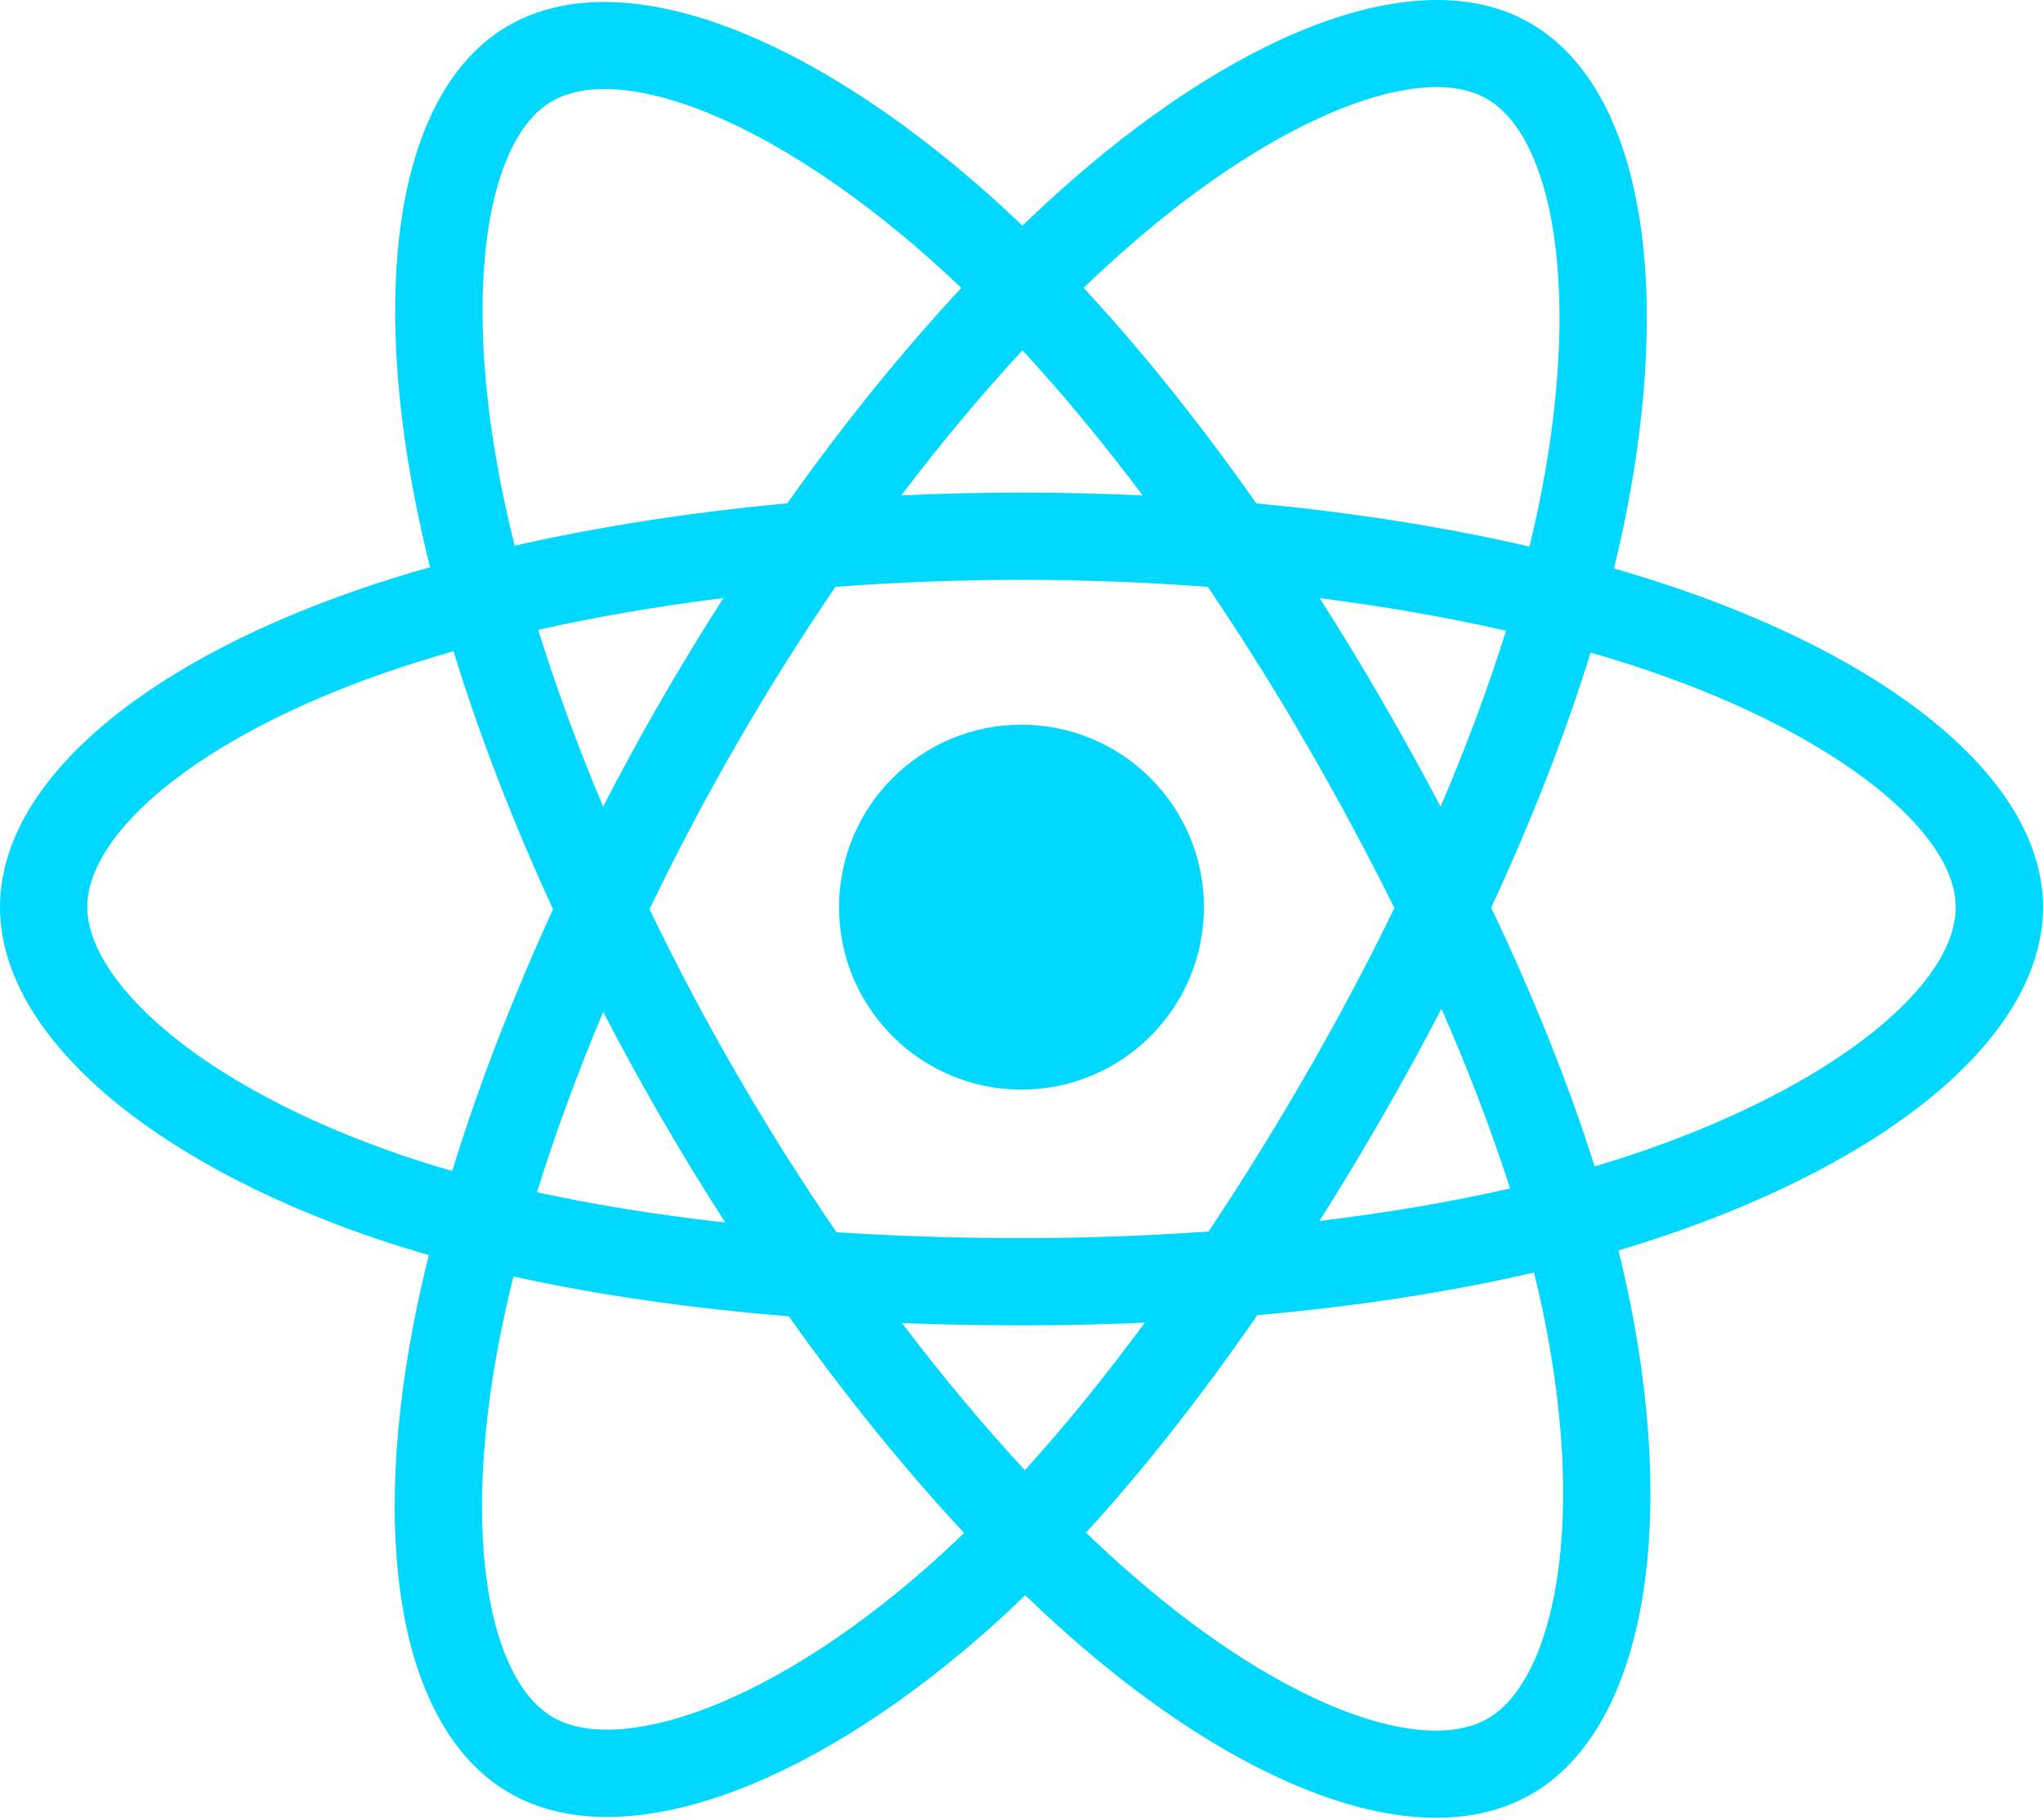
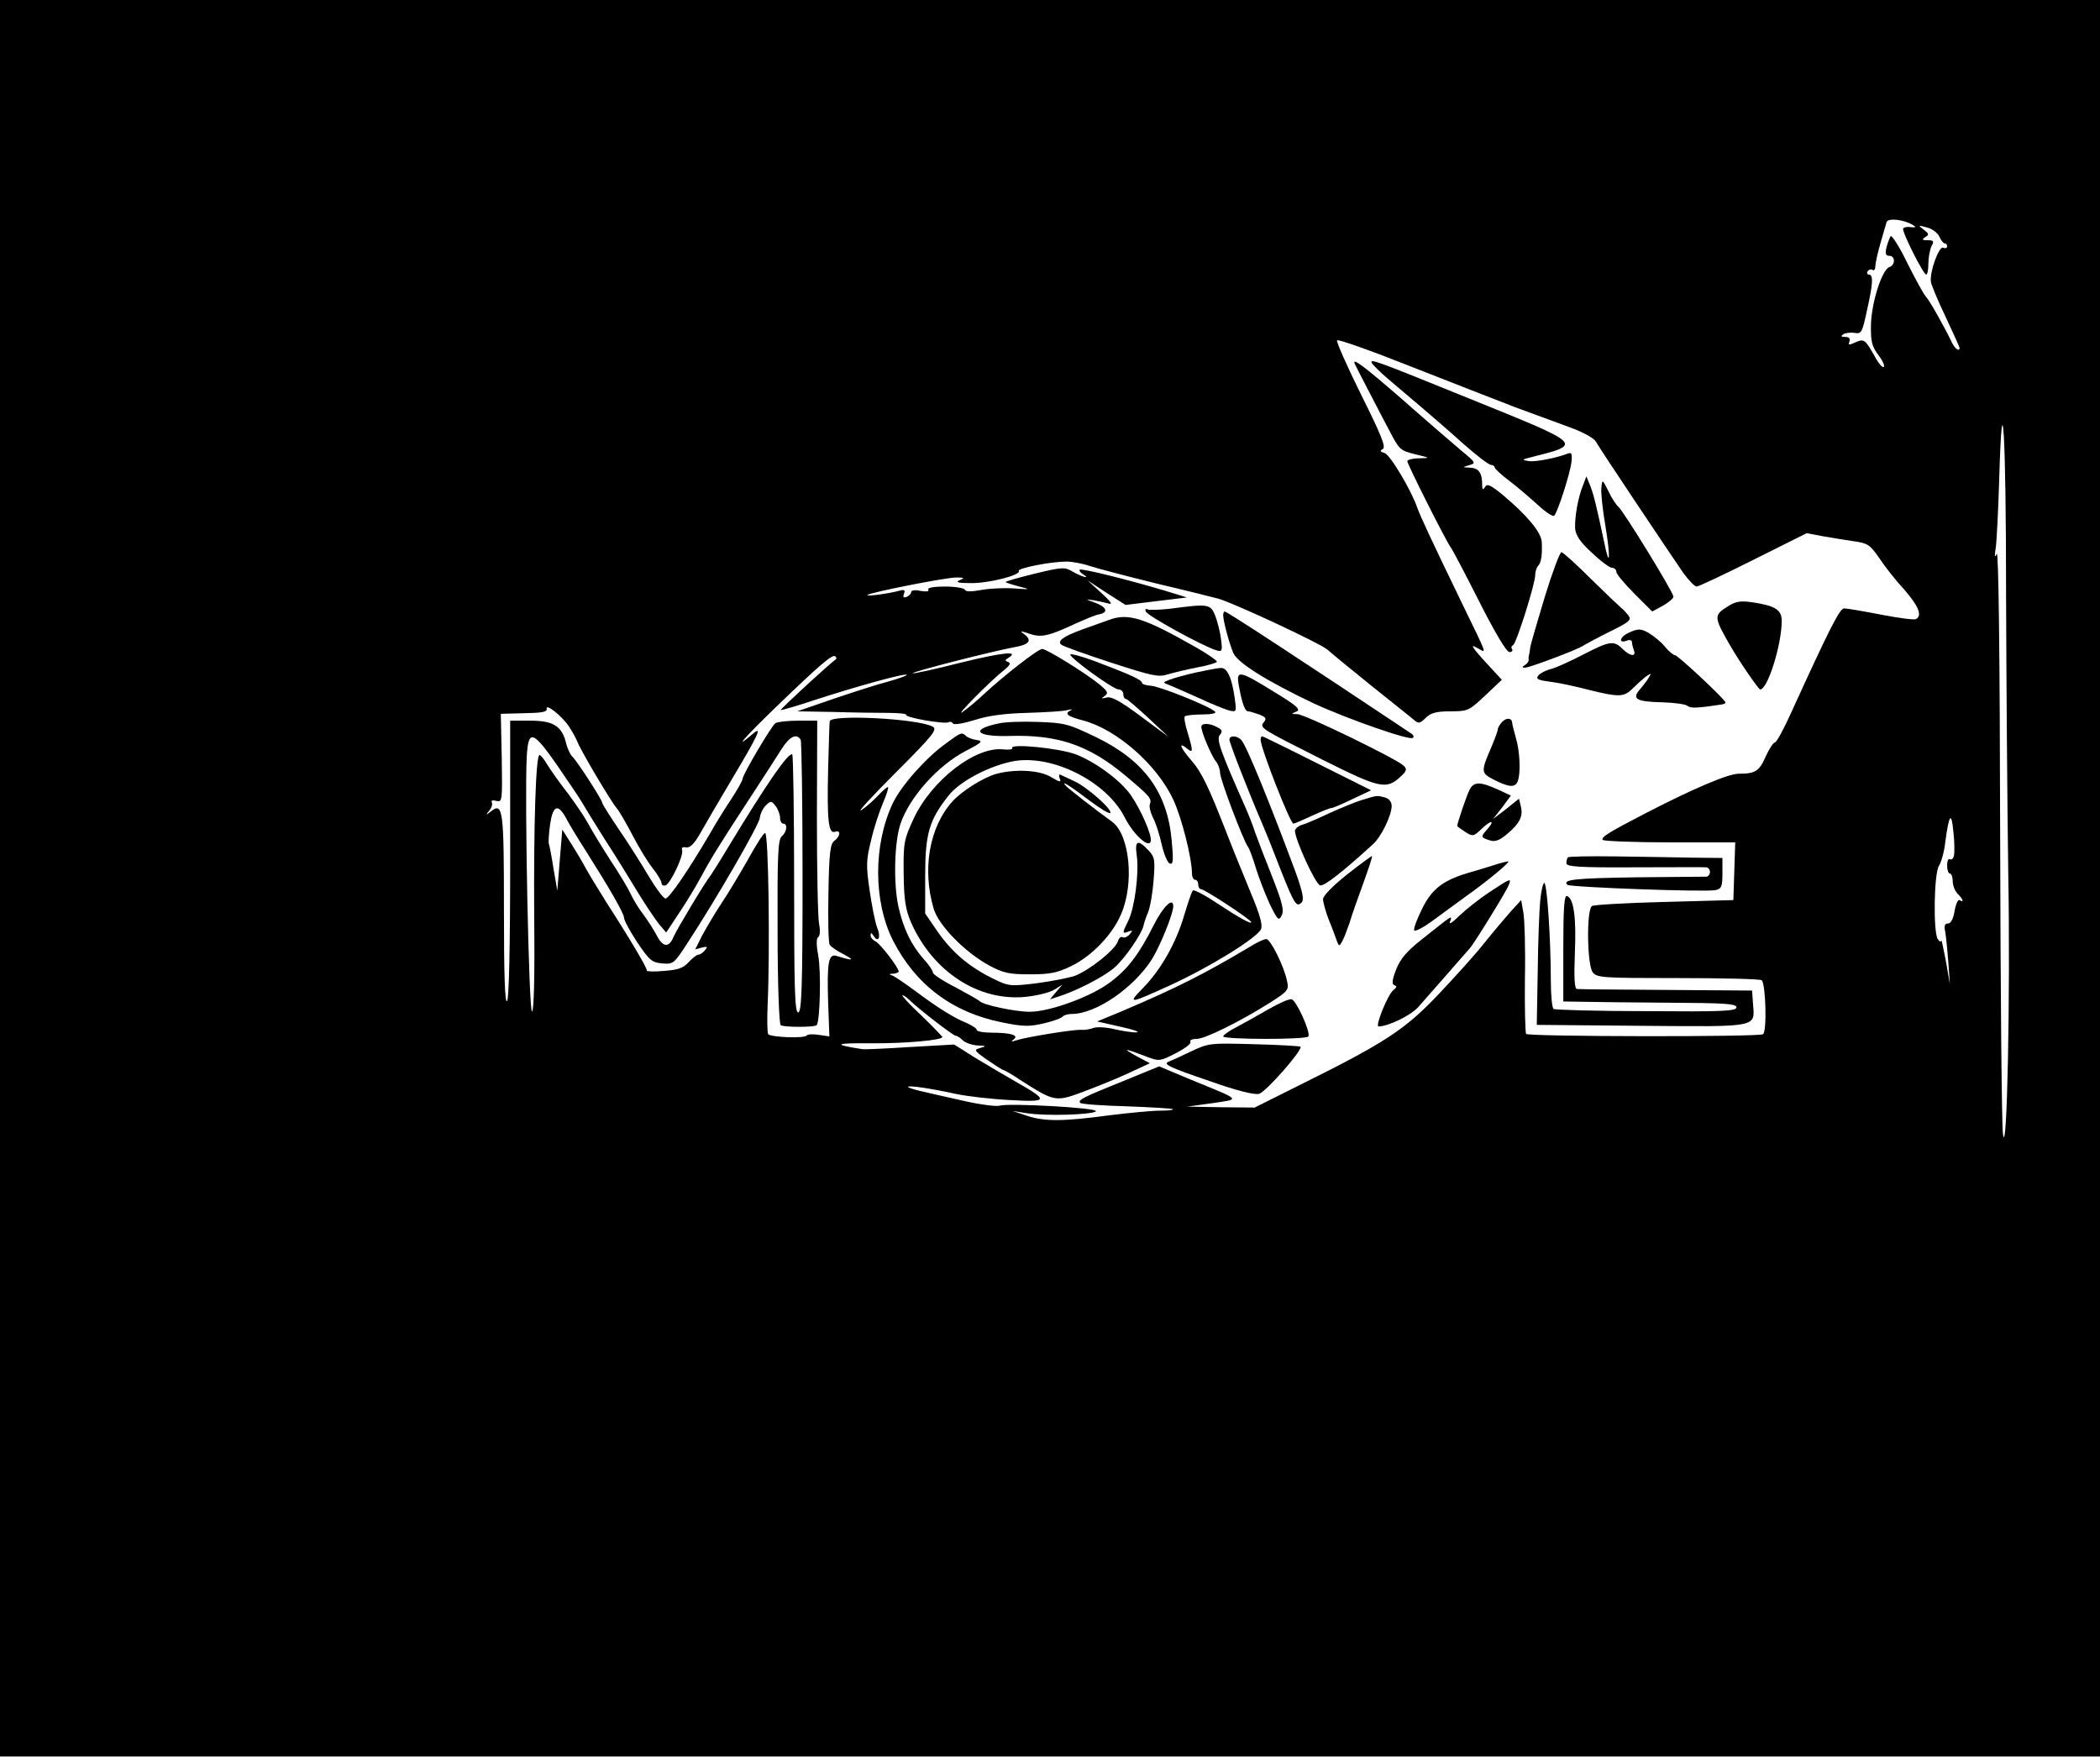
- <svg xmlns="http://www.w3.org/2000/svg" aria-hidden="true" role="img" class="iconify iconify--logos" width="35.93" height="32" preserveAspectRatio="xMidYMid meet" viewBox="0 0 256 228">
-   <path fill="#00D8FF" d="M210.483 73.824a171.49 171.49 0 0 0-8.24-2.597c.465-1.9.893-3.777 1.273-5.621c6.238-30.281 2.16-54.676-11.769-62.708c-13.355-7.7-35.196.329-57.254 19.526a171.23 171.23 0 0 0-6.375 5.848a155.866 155.866 0 0 0-4.241-3.917C100.759 3.829 77.587-4.822 63.673 3.233C50.33 10.957 46.379 33.89 51.995 62.588a170.974 170.974 0 0 0 1.892 8.48c-3.28.932-6.445 1.924-9.474 2.98C17.309 83.498 0 98.307 0 113.668c0 15.865 18.582 31.778 46.812 41.427a145.52 145.52 0 0 0 6.921 2.165a167.467 167.467 0 0 0-2.01 9.138c-5.354 28.2-1.173 50.591 12.134 58.266c13.744 7.926 36.812-.22 59.273-19.855a145.567 145.567 0 0 0 5.342-4.923a168.064 168.064 0 0 0 6.92 6.314c21.758 18.722 43.246 26.282 56.54 18.586c13.731-7.949 18.194-32.003 12.4-61.268a145.016 145.016 0 0 0-1.535-6.842c1.62-.48 3.21-.974 4.76-1.488c29.348-9.723 48.443-25.443 48.443-41.52c0-15.417-17.868-30.326-45.517-39.844Zm-6.365 70.984c-1.4.463-2.836.91-4.3 1.345c-3.24-10.257-7.612-21.163-12.963-32.432c5.106-11 9.31-21.767 12.459-31.957c2.619.758 5.16 1.557 7.61 2.4c23.69 8.156 38.14 20.213 38.14 29.504c0 9.896-15.606 22.743-40.946 31.14Zm-10.514 20.834c2.562 12.94 2.927 24.64 1.23 33.787c-1.524 8.219-4.59 13.698-8.382 15.893c-8.067 4.67-25.32-1.4-43.927-17.412a156.726 156.726 0 0 1-6.437-5.87c7.214-7.889 14.423-17.06 21.459-27.246c12.376-1.098 24.068-2.894 34.671-5.345a134.17 134.17 0 0 1 1.386 6.193ZM87.276 214.515c-7.882 2.783-14.16 2.863-17.955.675c-8.075-4.657-11.432-22.636-6.853-46.752a156.923 156.923 0 0 1 1.869-8.499c10.486 2.32 22.093 3.988 34.498 4.994c7.084 9.967 14.501 19.128 21.976 27.15a134.668 134.668 0 0 1-4.877 4.492c-9.933 8.682-19.886 14.842-28.658 17.94ZM50.35 144.747c-12.483-4.267-22.792-9.812-29.858-15.863c-6.35-5.437-9.555-10.836-9.555-15.216c0-9.322 13.897-21.212 37.076-29.293c2.813-.98 5.757-1.905 8.812-2.773c3.204 10.42 7.406 21.315 12.477 32.332c-5.137 11.18-9.399 22.249-12.634 32.792a134.718 134.718 0 0 1-6.318-1.979Zm12.378-84.26c-4.811-24.587-1.616-43.134 6.425-47.789c8.564-4.958 27.502 2.111 47.463 19.835a144.318 144.318 0 0 1 3.841 3.545c-7.438 7.987-14.787 17.08-21.808 26.988c-12.04 1.116-23.565 2.908-34.161 5.309a160.342 160.342 0 0 1-1.76-7.887Zm110.427 27.268a347.8 347.8 0 0 0-7.785-12.803c8.168 1.033 15.994 2.404 23.343 4.08c-2.206 7.072-4.956 14.465-8.193 22.045a381.151 381.151 0 0 0-7.365-13.322Zm-45.032-43.861c5.044 5.465 10.096 11.566 15.065 18.186a322.04 322.04 0 0 0-30.257-.006c4.974-6.559 10.069-12.652 15.192-18.18ZM82.802 87.83a323.167 323.167 0 0 0-7.227 13.238c-3.184-7.553-5.909-14.98-8.134-22.152c7.304-1.634 15.093-2.97 23.209-3.984a321.524 321.524 0 0 0-7.848 12.897Zm8.081 65.352c-8.385-.936-16.291-2.203-23.593-3.793c2.26-7.3 5.045-14.885 8.298-22.6a321.187 321.187 0 0 0 7.257 13.246c2.594 4.48 5.28 8.868 8.038 13.147Zm37.542 31.03c-5.184-5.592-10.354-11.779-15.403-18.433c4.902.192 9.899.29 14.978.29c5.218 0 10.376-.117 15.453-.343c-4.985 6.774-10.018 12.97-15.028 18.486Zm52.198-57.817c3.422 7.8 6.306 15.345 8.596 22.52c-7.422 1.694-15.436 3.058-23.88 4.071a382.417 382.417 0 0 0 7.859-13.026a347.403 347.403 0 0 0 7.425-13.565Zm-16.898 8.101a358.557 358.557 0 0 1-12.281 19.815a329.4 329.4 0 0 1-23.444.823c-7.967 0-15.716-.248-23.178-.732a310.202 310.202 0 0 1-12.513-19.846h.001a307.41 307.41 0 0 1-10.923-20.627a310.278 310.278 0 0 1 10.89-20.637l-.001.001a307.318 307.318 0 0 1 12.413-19.761c7.613-.576 15.42-.876 23.31-.876H128c7.926 0 15.743.303 23.354.883a329.357 329.357 0 0 1 12.335 19.695a358.489 358.489 0 0 1 11.036 20.54a329.472 329.472 0 0 1-11 20.722Zm22.56-122.124c8.572 4.944 11.906 24.881 6.52 51.026c-.344 1.668-.73 3.367-1.15 5.09c-10.622-2.452-22.155-4.275-34.23-5.408c-7.034-10.017-14.323-19.124-21.64-27.008a160.789 160.789 0 0 1 5.888-5.4c18.9-16.447 36.564-22.941 44.612-18.3ZM128 90.808c12.625 0 22.86 10.235 22.86 22.86s-10.235 22.86-22.86 22.86s-22.86-10.235-22.86-22.86s10.235-22.86 22.86-22.86Z" />
+ <svg xmlns="http://www.w3.org/2000/svg" version="1.0" width="673pt" height="563pt" viewBox="0 0 673 563" preserveAspectRatio="xMidYMid meet">
+   <g transform="translate(0,563) scale(0.1,-0.1)" fill="#000000" stroke="none">
+     <path d="M0 2815 l0 -2815 3365 0 3365 0 0 2815 0 2815 -3365 0 -3365 0 0 -2815z m6130 2094 c12 -7 10 -9 -7 -7 -12 2 -23 -1 -24 -5 -3 -12 65 -147 74 -147 4 0 7 16 7 36 0 19 5 44 10 55 9 16 7 19 -12 19 -18 0 -20 2 -8 10 13 8 12 11 -5 24 -19 14 -18 15 10 7 17 -4 34 -17 40 -29 5 -12 13 -22 17 -22 5 0 8 -4 8 -10 0 -5 -6 -7 -13 -4 -13 5 -43 -76 -39 -109 1 -9 22 -60 47 -112 25 -53 45 -98 45 -100 0 -14 -16 -2 -25 18 -22 46 -70 132 -82 145 -7 7 -34 56 -60 108 -25 52 -50 91 -54 87 -3 -5 -9 -20 -13 -35 -5 -21 -3 -28 9 -28 19 0 20 -29 0 -36 -24 -9 -57 -113 -59 -184 -1 -55 3 -70 23 -97 14 -18 22 -36 18 -39 -3 -4 -14 8 -24 25 -36 64 -38 66 -66 54 -22 -10 -25 -10 -20 2 3 10 -1 15 -13 15 -14 0 -16 2 -6 9 7 4 23 6 36 4 21 -4 24 1 39 71 20 89 21 116 6 116 -5 0 -7 5 -4 10 4 6 11 8 16 5 5 -4 9 2 9 11 0 9 7 42 16 73 9 31 18 62 20 69 4 14 54 9 84 -9z m-1275 -584 c55 -20 133 -49 174 -64 42 -15 79 -35 85 -46 12 -22 236 -357 281 -422 17 -23 35 -42 42 -43 7 0 89 39 183 86 l170 85 53 -10 c28 -5 73 -12 99 -16 43 -6 51 -11 80 -53 17 -26 53 -72 80 -101 46 -53 59 -83 39 -95 -5 -4 -56 3 -113 14 -57 11 -110 20 -118 20 -14 0 -46 -63 -171 -337 -23 -51 -46 -93 -51 -93 -5 0 -18 -20 -29 -44 -21 -48 -33 -56 -87 -56 -34 0 -148 -49 -297 -126 -118 -61 -144 -77 -139 -86 3 -4 100 -8 215 -8 l210 0 -3 -92 -3 -93 -221 -6 c-121 -3 -226 -9 -232 -13 -18 -11 -16 -187 2 -212 14 -18 29 -19 274 -19 143 0 264 -3 268 -7 13 -14 17 -165 4 -173 -15 -9 -750 -8 -759 1 -3 3 -5 83 -4 177 2 95 -1 190 -5 212 l-7 40 -32 -35 c-17 -19 -55 -64 -84 -100 -28 -36 -95 -110 -148 -166 -107 -113 -170 -155 -438 -288 l-152 -76 -108 1 -108 2 80 11 c91 14 98 7 -70 76 l-100 42 -115 -47 c-129 -52 -147 -61 -138 -70 3 -4 71 -9 149 -11 79 -3 145 -7 148 -9 2 -3 -16 -5 -42 -5 -25 0 -99 -7 -163 -15 -148 -20 -207 -20 -264 -1 l-45 15 45 -7 c62 -10 211 -5 222 6 11 11 -279 27 -309 18 -10 -3 -59 3 -108 14 -50 11 -111 25 -137 31 -27 6 -48 13 -48 15 0 6 70 -4 152 -22 37 -8 116 -17 175 -20 124 -7 125 -2 18 59 -33 19 -91 53 -129 76 l-68 43 -142 -8 c-77 -5 -145 -8 -151 -7 -98 15 -92 20 25 19 110 -1 230 10 230 20 0 2 -30 33 -67 69 -38 35 -65 65 -61 65 4 0 13 -6 20 -13 29 -29 143 -117 151 -117 5 0 15 -7 23 -15 9 -8 30 -15 47 -16 28 -1 29 -2 9 -8 -22 -6 -21 -8 23 -39 25 -17 48 -32 51 -32 3 0 31 -16 62 -37 101 -64 106 -65 192 -33 42 16 108 42 146 60 l69 32 -45 24 c-45 25 -38 25 35 -3 39 -15 42 -15 93 11 29 15 50 31 47 36 -3 6 5 10 20 10 27 0 140 56 238 118 53 34 58 39 52 66 -9 47 -53 136 -67 136 -7 0 -31 -11 -53 -25 -144 -86 -233 -131 -409 -206 l-80 -33 75 -17 c41 -9 64 -17 52 -18 -12 -1 -44 4 -71 10 -28 7 -58 8 -68 4 -11 -4 -28 -7 -39 -6 -22 2 -177 -23 -210 -34 -14 -5 -16 -4 -7 3 19 13 -7 22 -69 22 -27 0 -49 4 -49 9 0 5 -15 14 -32 22 -41 16 -96 51 -168 105 -30 22 -62 44 -70 47 -12 4 -11 6 3 6 9 1 17 4 17 7 0 13 -61 92 -75 97 -8 4 -15 12 -15 19 0 9 3 9 10 -2 15 -24 24 -3 11 27 -6 15 -17 69 -24 119 -12 81 -11 98 5 162 9 40 27 93 38 119 11 25 18 48 16 50 -2 2 -16 -10 -32 -27 -16 -17 -40 -38 -54 -47 -14 -8 36 46 111 121 120 120 134 138 118 147 -49 26 -328 40 -330 17 -1 -7 -3 -76 -5 -153 -4 -164 1 -209 22 -201 19 7 18 -14 -2 -29 -13 -9 -17 -38 -19 -166 -2 -86 0 -161 4 -167 4 -7 25 -21 47 -32 35 -19 27 -20 -25 -4 -26 8 -31 -21 -27 -150 l4 -108 -34 5 c-18 3 -36 2 -39 -2 -5 -10 -113 -6 -123 4 -3 3 -4 45 -2 93 8 176 3 552 -8 552 -5 0 -29 -38 -55 -85 -26 -46 -65 -111 -86 -142 -21 -32 -48 -78 -61 -102 l-22 -44 22 6 c17 4 19 3 9 -9 -6 -8 -16 -14 -21 -14 -5 0 -19 -11 -31 -24 -17 -19 -35 -25 -79 -28 -31 -3 -56 -2 -55 1 2 7 -58 108 -128 216 -24 39 -54 87 -65 107 -11 21 -33 58 -49 83 l-29 46 -8 -98 -8 -98 -12 70 c-6 39 -13 75 -15 80 -2 6 0 34 4 63 9 61 25 67 51 20 9 -18 37 -64 62 -103 76 -120 124 -203 124 -217 0 -8 19 -43 42 -78 39 -58 47 -65 80 -68 36 -3 38 -1 81 65 96 147 229 378 232 401 1 13 10 31 19 40 16 16 18 16 32 -2 8 -11 14 -28 14 -38 0 -10 5 -18 10 -18 15 0 12 -26 -4 -40 -13 -10 -15 -61 -14 -306 0 -170 5 -297 10 -300 11 -7 108 -7 115 0 11 10 15 174 5 224 -6 33 -6 55 0 58 6 4 7 22 3 42 -4 20 -7 175 -7 344 l1 308 -62 0 c-34 0 -67 -4 -72 -8 -13 -9 -105 -165 -105 -178 0 -5 -16 -34 -35 -63 -20 -30 -52 -81 -71 -115 -68 -116 -129 -205 -141 -206 -7 0 -31 33 -55 73 -23 39 -66 107 -95 149 -29 43 -53 81 -53 85 0 9 -82 136 -96 148 -6 6 -15 24 -19 40 -13 57 -41 75 -114 75 l-66 0 0 -444 c0 -290 -4 -448 -10 -455 -7 -7 -10 86 -10 294 0 321 -3 345 -42 314 -16 -13 -17 -12 -5 3 8 9 11 21 8 27 -3 5 3 7 14 4 20 -5 20 -1 18 137 l-3 142 75 2 c57 1 74 4 72 14 -4 19 48 -22 71 -56 10 -15 23 -38 28 -51 12 -30 107 -190 125 -211 8 -9 30 -47 50 -85 20 -39 49 -87 65 -107 16 -20 29 -42 29 -48 0 -7 6 -10 13 -8 16 6 59 97 53 113 -3 8 2 11 12 9 12 -3 26 10 45 43 15 27 63 109 107 183 81 136 94 165 63 138 -66 -56 -29 -14 72 84 143 138 184 173 192 164 4 -3 4 -7 2 -9 -18 -12 -179 -160 -177 -163 2 -1 51 13 108 32 132 43 290 87 296 81 2 -2 -25 -12 -61 -22 -35 -9 -115 -35 -177 -56 l-113 -39 115 -2 c63 -2 143 -3 177 -3 33 0 59 -3 57 -6 -5 -9 124 -31 136 -24 5 3 11 1 14 -4 4 -5 33 0 69 11 43 14 94 21 168 23 59 2 117 5 130 9 13 3 18 3 12 0 -24 -11 -13 -20 37 -33 108 -28 238 -142 290 -254 27 -57 60 -189 60 -237 0 -11 5 -20 10 -20 6 0 10 -7 10 -15 0 -8 4 -15 9 -15 11 0 161 -98 161 -106 0 -7 -37 13 -113 63 -37 25 -71 42 -74 39 -4 -4 -16 -40 -28 -80 -26 -88 -74 -174 -133 -234 -50 -51 -43 -50 86 9 131 60 276 150 293 180 6 13 -2 44 -32 116 -22 54 -56 136 -74 183 -63 162 -84 205 -119 245 -34 39 -41 60 -11 35 19 -15 19 -8 1 52 -8 25 -12 49 -9 52 4 3 29 6 57 6 29 0 46 4 40 9 -19 18 -179 82 -206 83 -15 1 -28 5 -28 9 0 10 -41 28 -152 70 -43 16 -78 25 -78 21 0 -12 138 -112 155 -112 8 0 15 -7 15 -15 0 -8 3 -15 8 -15 4 0 36 -28 72 -61 l65 -61 -89 66 c-66 49 -95 65 -110 60 -17 -4 -18 -3 -6 5 13 9 10 15 -15 36 -43 36 -171 115 -185 115 -13 0 -121 -84 -187 -145 -21 -20 -51 -45 -68 -57 -30 -21 90 101 135 136 17 14 20 21 11 24 -11 4 -11 6 0 13 39 24 -18 18 -152 -15 -82 -21 -152 -36 -154 -34 -5 4 256 71 328 84 45 8 55 21 31 40 -17 12 -15 13 14 3 38 -13 60 -9 144 30 35 16 71 31 81 32 30 6 24 23 -13 37 -33 12 -33 12 -5 8 17 -3 39 -8 50 -11 12 -4 1 11 -25 34 l-45 41 61 -40 61 -39 98 12 99 12 -75 23 c-118 35 -263 71 -269 66 -2 -3 2 -9 10 -14 27 -17 -1 -10 -31 7 -27 16 -33 16 -124 -6 -53 -13 -95 -25 -92 -27 2 -2 21 -8 43 -14 38 -9 37 -10 -17 -6 -30 2 -77 0 -104 -5 -33 -6 -51 -6 -53 1 -2 5 -31 10 -63 10 -37 0 -58 -4 -54 -10 4 -6 -6 -7 -25 -4 -18 4 -30 2 -30 -4 0 -5 -7 -12 -14 -15 -11 -4 -13 -1 -9 10 5 11 1 14 -13 10 -32 -9 -109 -20 -104 -14 8 8 255 57 286 56 25 0 26 -2 9 -9 -14 -6 -4 -9 36 -9 58 -1 162 26 154 39 -5 9 104 30 153 30 17 0 51 -6 74 -14 24 -8 120 -33 213 -56 94 -22 184 -45 200 -49 54 -16 330 -145 350 -164 11 -10 74 -62 140 -115 66 -53 128 -102 137 -110 14 -12 19 -11 37 7 16 16 34 21 79 21 56 0 60 2 111 50 l54 51 -34 37 c-19 20 -42 46 -50 56 -13 18 -13 19 9 7 26 -14 31 -27 -52 144 -96 198 -134 280 -143 305 -19 57 -88 173 -106 178 -14 4 -16 7 -5 13 10 6 -6 46 -70 174 -45 91 -80 170 -77 174 2 5 109 -33 237 -84 128 -50 278 -109 333 -130z m1574 -605 c1 -289 4 -689 7 -890 7 -386 -4 -925 -17 -835 -4 28 -8 462 -9 965 -1 574 -5 908 -11 895 -6 -15 -8 -9 -3 20 3 22 8 121 11 219 10 345 22 150 22 -374z m-4642 -545 c34 -50 69 -101 77 -115 8 -14 41 -68 74 -120 34 -52 81 -129 106 -170 25 -41 56 -87 68 -102 l23 -27 41 62 c23 34 55 87 71 117 31 58 62 108 168 270 34 52 74 114 89 138 26 41 48 53 62 31 3 -6 6 -205 6 -442 0 -353 -3 -432 -14 -432 -11 0 -13 76 -13 412 0 227 -3 414 -6 415 -13 6 -79 -89 -205 -297 -26 -44 -52 -84 -56 -90 -18 -22 -108 -172 -119 -197 -15 -37 -35 -35 -55 5 -9 17 -29 48 -43 67 -15 19 -32 48 -39 63 -7 16 -36 65 -66 110 -29 45 -61 98 -71 117 -10 19 -39 62 -65 97 -27 34 -56 76 -66 92 -10 17 -21 31 -25 31 -12 0 -19 -228 -17 -522 2 -193 -1 -299 -7 -300 -10 -3 -24 672 -17 815 5 91 19 87 99 -28z m4475 -287 c-2 -10 -8 -15 -13 -12 -5 3 -9 -6 -9 -20 0 -14 4 -26 9 -26 5 0 9 -11 9 -24 0 -14 7 -32 16 -41 18 -18 21 -30 6 -20 -5 3 -12 -12 -16 -35 -4 -25 -12 -40 -21 -40 -11 0 -13 -8 -9 -27 3 -16 7 -59 10 -98 l5 -70 -13 75 c-8 41 -14 71 -15 65 -1 -5 -6 -3 -11 5 -15 24 -12 212 4 235 7 11 17 45 20 75 12 90 20 101 26 35 4 -33 4 -68 2 -77z" />
+     <path d="M4396 4467 c3 -6 27 -30 53 -52 26 -22 73 -62 106 -90 32 -27 93 -80 134 -117 42 -37 82 -68 89 -68 6 0 12 -4 12 -8 0 -4 21 -24 48 -44 26 -20 67 -55 91 -77 25 -23 48 -38 52 -34 11 12 50 132 55 171 3 28 1 33 -12 28 -40 -15 -103 -27 -125 -24 -23 4 -22 5 6 12 169 43 173 39 -195 188 -303 123 -320 129 -314 115z" />
+     <path d="M4342 4463 c2 -5 20 -39 40 -78 20 -38 51 -99 70 -134 32 -62 35 -65 83 -77 50 -12 50 -12 13 -13 -21 0 -38 -5 -38 -9 0 -10 126 -260 139 -276 5 -6 46 -84 91 -173 50 -99 88 -163 97 -163 8 0 12 4 9 9 -4 5 -2 11 3 13 10 4 71 196 71 225 0 10 4 23 9 29 10 10 14 34 12 76 -1 31 -46 85 -123 150 -40 33 -52 39 -59 27 -7 -11 -9 -9 -9 8 0 37 -11 53 -39 54 -25 1 -25 1 -3 8 23 6 22 8 -24 46 -26 22 -111 95 -188 163 -124 108 -165 139 -154 115z" />
+     <path d="M5073 4074 c-17 -42 -27 -105 -25 -139 2 -21 17 -44 54 -77 28 -27 57 -48 64 -48 8 0 14 -6 14 -13 0 -7 26 -38 58 -70 l57 -57 35 19 c19 11 34 24 33 29 -4 20 -161 275 -176 287 -7 6 -22 28 -32 50 -20 39 -20 40 -23 12 -2 -15 4 -71 13 -123 17 -102 14 -141 -4 -52 -25 118 -34 154 -45 182 l-12 29 -11 -29z" />
+     <path d="M4951 3718 c-24 -79 -45 -152 -47 -163 -1 -11 -3 -22 -4 -25 -1 -3 -2 -9 -1 -14 1 -5 -4 -13 -11 -17 -11 -7 -11 -9 0 -9 14 0 171 59 187 71 6 4 43 24 83 44 65 32 72 38 60 53 -7 9 -17 20 -23 24 -5 4 -48 45 -96 92 -47 47 -90 86 -95 86 -5 0 -29 -64 -53 -142z" />
+     <path d="M5540 3688 c-49 -30 -49 -34 7 -131 29 -50 89 -137 94 -137 24 0 69 144 69 220 0 35 -20 48 -91 59 -39 6 -55 4 -79 -11z" />
+     <path d="M3751 3679 c-35 -4 -69 -5 -74 -2 -5 3 -8 0 -5 -7 4 -13 180 -110 225 -124 20 -6 21 -4 16 36 -3 24 -12 58 -19 76 -15 36 -22 37 -143 21z" />
+     <path d="M3920 3658 c0 -17 18 -86 32 -120 12 -31 105 -90 259 -163 106 -49 308 -120 317 -110 4 3 2 9 -4 13 -354 236 -592 392 -599 392 -3 0 -5 -6 -5 -12z" />
+     <path d="M3554 3643 c-22 -8 -59 -21 -84 -30 -63 -23 -84 -38 -68 -50 7 -5 79 -31 159 -57 129 -42 151 -47 180 -38 19 6 62 16 97 23 34 6 62 15 62 18 0 4 -30 25 -67 46 -167 95 -217 111 -279 88z" />
+     <path d="M5222 3603 c-31 -13 -38 -38 -7 -26 8 3 15 1 15 -5 0 -6 3 -17 6 -26 9 -22 -12 -20 -36 4 -28 28 -41 26 -128 -19 -43 -22 -89 -43 -104 -46 -15 -4 -32 -13 -38 -20 -9 -11 -2 -15 37 -20 26 -3 82 -15 124 -26 97 -24 113 -24 141 4 13 13 32 30 42 38 18 12 19 12 11 -1 -4 -8 -17 -25 -28 -38 -29 -32 -14 -41 68 -43 39 -1 76 -6 82 -11 11 -9 32 -8 111 4 6 1 12 4 12 6 0 9 -153 152 -162 152 -5 0 -20 12 -33 28 -12 15 -36 34 -51 43 -25 14 -33 15 -62 2z" />
+     <path d="M3835 3475 c-33 -7 -71 -18 -85 -23 -24 -9 -24 -10 -5 -17 11 -4 53 -23 94 -41 40 -19 85 -37 99 -41 25 -6 25 -5 19 39 -9 65 -24 98 -44 97 -10 0 -45 -7 -78 -14z" />
+     <path d="M3971 3428 c10 -54 19 -78 29 -78 5 0 21 -5 35 -10 21 -8 25 -13 16 -24 -16 -19 -13 -20 187 -121 186 -93 205 -97 252 -53 18 17 20 23 8 34 -23 22 -315 164 -340 165 -21 0 -21 1 -4 8 16 6 4 18 -72 64 -113 70 -122 71 -111 15z" />
+     <path d="M4813 3315 c-7 -8 -13 -18 -13 -23 0 -5 -9 -29 -19 -53 -36 -84 -36 -86 8 -109 48 -24 67 -25 75 -4 10 25 7 96 -6 139 -6 22 -12 44 -12 49 -1 16 -20 16 -33 1z" />
+     <path d="M3200 3311 c-92 -19 -72 -43 33 -40 157 5 257 -29 376 -129 76 -64 83 -72 76 -90 -3 -7 2 -26 10 -43 9 -16 21 -54 28 -86 7 -31 19 -59 26 -61 11 -4 12 11 6 74 -14 155 -88 256 -242 331 -89 43 -101 46 -186 49 -51 2 -108 0 -127 -5z" />
+     <path d="M3850 3300 c0 -17 33 -94 47 -111 7 -8 13 -25 13 -36 0 -21 75 -219 90 -238 4 -5 15 -35 24 -65 9 -30 29 -82 44 -115 26 -54 30 -58 39 -40 9 16 3 40 -28 120 -22 55 -47 120 -56 145 -8 25 -23 63 -33 85 -79 178 -92 215 -81 229 10 12 8 17 -8 25 -25 14 -51 14 -51 1z" />
+     <path d="M3030 3246 c-64 -46 -143 -136 -169 -191 -63 -134 -62 -315 1 -440 73 -142 190 -230 349 -262 69 -14 88 -14 135 -3 30 7 57 17 60 22 3 4 16 8 29 8 77 0 199 84 257 176 26 42 68 145 68 169 0 31 -32 0 -62 -59 -47 -94 -84 -143 -141 -185 -61 -46 -193 -94 -257 -94 -46 0 -151 22 -160 34 -3 3 -38 23 -77 44 -40 20 -73 42 -73 47 0 6 -13 26 -30 44 -41 47 -65 98 -81 169 -16 75 -13 206 7 265 29 85 120 187 209 233 52 27 57 32 35 35 -14 2 -29 8 -34 13 -14 13 -16 12 -66 -25z" />
+     <path d="M3940 3259 c0 -10 59 -162 105 -269 13 -30 40 -98 60 -150 43 -108 50 -119 66 -103 9 9 4 33 -18 95 -79 213 -156 403 -174 425 -14 16 -39 17 -39 2z" />
+     <path d="M4040 3259 c0 -27 95 -269 105 -269 3 0 29 11 59 25 30 14 58 25 63 25 4 0 35 13 68 29 l59 28 -172 86 c-95 48 -175 87 -177 87 -3 0 -5 -5 -5 -11z" />
+     <path d="M3244 3232 c2 -4 -11 -6 -29 -4 -88 10 -229 -98 -287 -222 -31 -67 -33 -77 -32 -176 1 -84 6 -115 23 -155 70 -160 218 -256 370 -240 36 4 76 14 90 23 l26 16 -20 -23 -20 -24 25 8 c58 18 148 64 182 94 33 29 87 107 93 135 1 6 7 25 14 41 7 17 15 63 18 103 5 66 4 75 -17 97 -34 36 -44 31 -37 -17 8 -57 -7 -169 -27 -209 -20 -40 -20 -43 0 -35 14 5 15 4 4 -9 -7 -8 -17 -12 -22 -9 -5 3 -12 -2 -15 -12 -7 -27 -93 -95 -139 -112 -22 -7 -78 -18 -125 -24 -84 -10 -87 -9 -140 17 -76 38 -129 84 -175 150 l-39 57 0 122 c0 134 13 178 75 256 36 46 130 95 207 110 125 23 300 -65 358 -181 28 -55 78 -100 83 -75 4 19 -31 99 -63 146 -33 48 -113 107 -177 132 -53 20 -214 36 -204 20z" />
+     <path d="M3191 3149 c-43 -13 -109 -55 -139 -88 -74 -83 -97 -217 -60 -343 15 -53 100 -140 177 -182 46 -25 65 -29 132 -29 65 0 88 5 133 27 64 31 130 99 158 164 44 99 29 256 -28 298 -58 42 -140 106 -149 116 -17 19 16 -2 78 -49 33 -25 62 -42 65 -39 9 10 -75 84 -115 102 -21 10 -41 19 -45 21 -4 2 -5 -3 -2 -12 6 -13 1 -13 -27 4 -37 23 -117 27 -178 10z" />
+     <path d="M4710 3099 c-9 -16 -39 -105 -40 -116 0 -2 11 -10 25 -19 25 -16 27 -16 55 11 32 30 42 25 13 -7 -18 -20 -17 -23 13 -32 15 -5 31 1 53 20 41 34 53 58 45 89 l-6 25 -41 -33 -42 -32 29 37 28 38 -43 20 c-56 25 -76 25 -89 -1z" />
+     <path d="M4365 3066 c-22 -7 -69 -26 -106 -43 -36 -17 -75 -34 -87 -37 -12 -4 -22 -13 -22 -19 1 -30 66 -172 81 -175 13 -2 66 38 168 131 28 25 60 92 61 123 0 14 -8 24 -22 28 -27 7 -22 7 -73 -8z" />
+     <path d="M4317 2827 c-44 -35 -77 -68 -77 -79 0 -9 8 -39 18 -65 11 -26 22 -57 26 -68 7 -19 8 -19 17 -3 6 10 16 37 24 60 7 24 27 81 44 127 17 47 30 86 28 87 -1 1 -37 -25 -80 -59z" />
+     <path d="M5025 2882 c-3 -3 -5 -11 -5 -19 0 -11 40 -14 218 -13 119 0 223 1 230 0 6 0 12 -7 12 -15 0 -8 -6 -15 -12 -15 -7 0 -108 -1 -225 -2 -194 -3 -237 -7 -220 -24 8 -8 446 -24 475 -17 19 4 22 12 22 54 l0 49 -97 1 c-54 1 -164 3 -245 4 -81 1 -150 0 -153 -3z" />
+     <path d="M4800 2861 c-14 -5 -52 -16 -85 -26 -89 -25 -126 -53 -158 -119 -16 -32 -27 -62 -25 -68 2 -5 28 8 58 30 30 22 79 58 108 79 68 48 146 113 135 112 -4 0 -19 -4 -33 -8z" />
+     <path d="M4774 2771 c-32 -21 -76 -56 -97 -76 -22 -22 -35 -30 -30 -19 8 22 10 23 -88 -55 -51 -40 -71 -64 -85 -99 -13 -34 -14 -47 -5 -50 9 -3 7 -7 -4 -16 -17 -13 -59 -116 -47 -116 31 0 105 36 128 63 16 18 58 66 94 107 36 41 67 77 70 80 10 9 119 185 125 203 10 24 6 22 -61 -22z" />
+     <path d="M4936 2743 c-3 -32 -7 -134 -8 -228 l-3 -170 336 -3 c377 -3 363 -6 357 70 l-3 43 -275 2 c-151 1 -280 2 -286 3 -8 0 -10 34 -7 113 5 114 -3 177 -25 185 -9 3 -12 -38 -12 -167 l0 -171 63 -1 c34 -1 159 -2 277 -3 177 -1 215 -3 215 -15 0 -12 -48 -14 -289 -12 -158 0 -292 4 -297 7 -5 3 -9 44 -9 92 0 130 -12 312 -21 312 -4 0 -10 -26 -13 -57z" />
+     <path d="M4065 2395 c-33 -19 -79 -45 -102 -57 -24 -12 -43 -26 -43 -30 0 -10 267 -11 273 0 8 13 -39 117 -54 119 -8 2 -41 -13 -74 -32z" />
+     <path d="M3815 2259 c-33 -16 -64 -30 -70 -32 -19 -8 2 -18 134 -63 85 -30 141 -44 156 -40 22 6 139 139 133 151 -2 2 -68 6 -148 8 -142 4 -146 4 -205 -24z" />
+   </g>
</svg>
